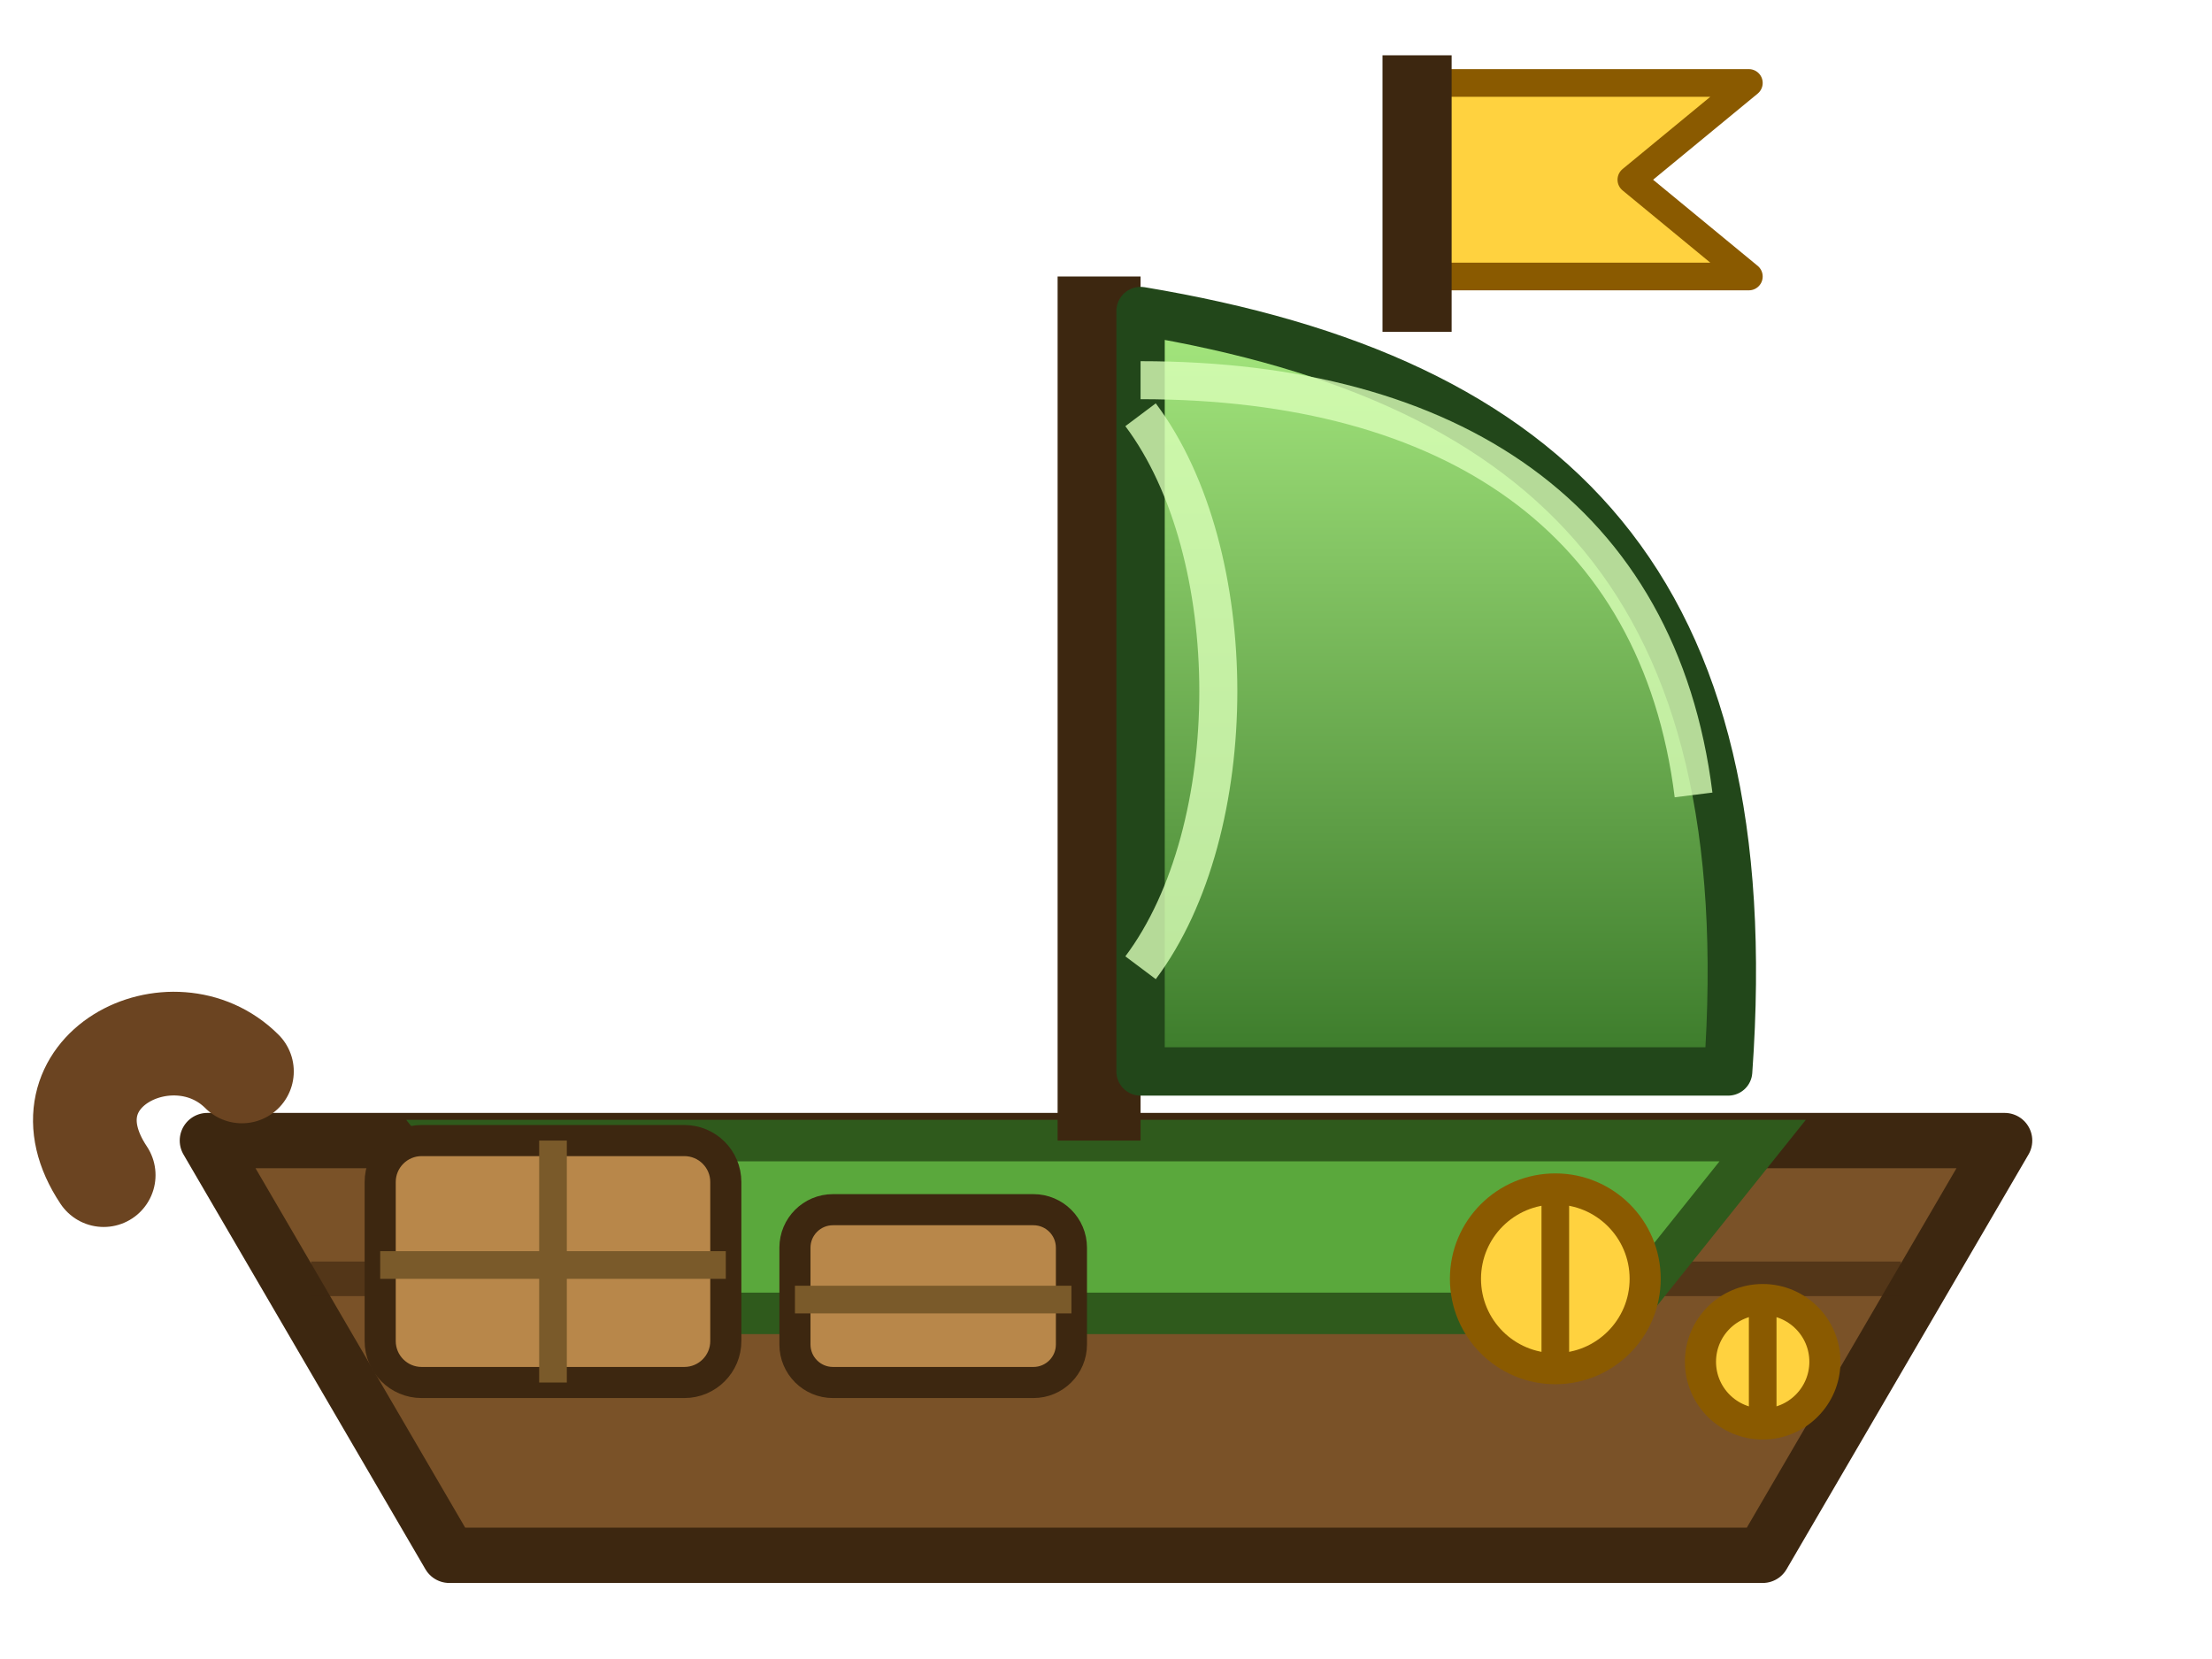
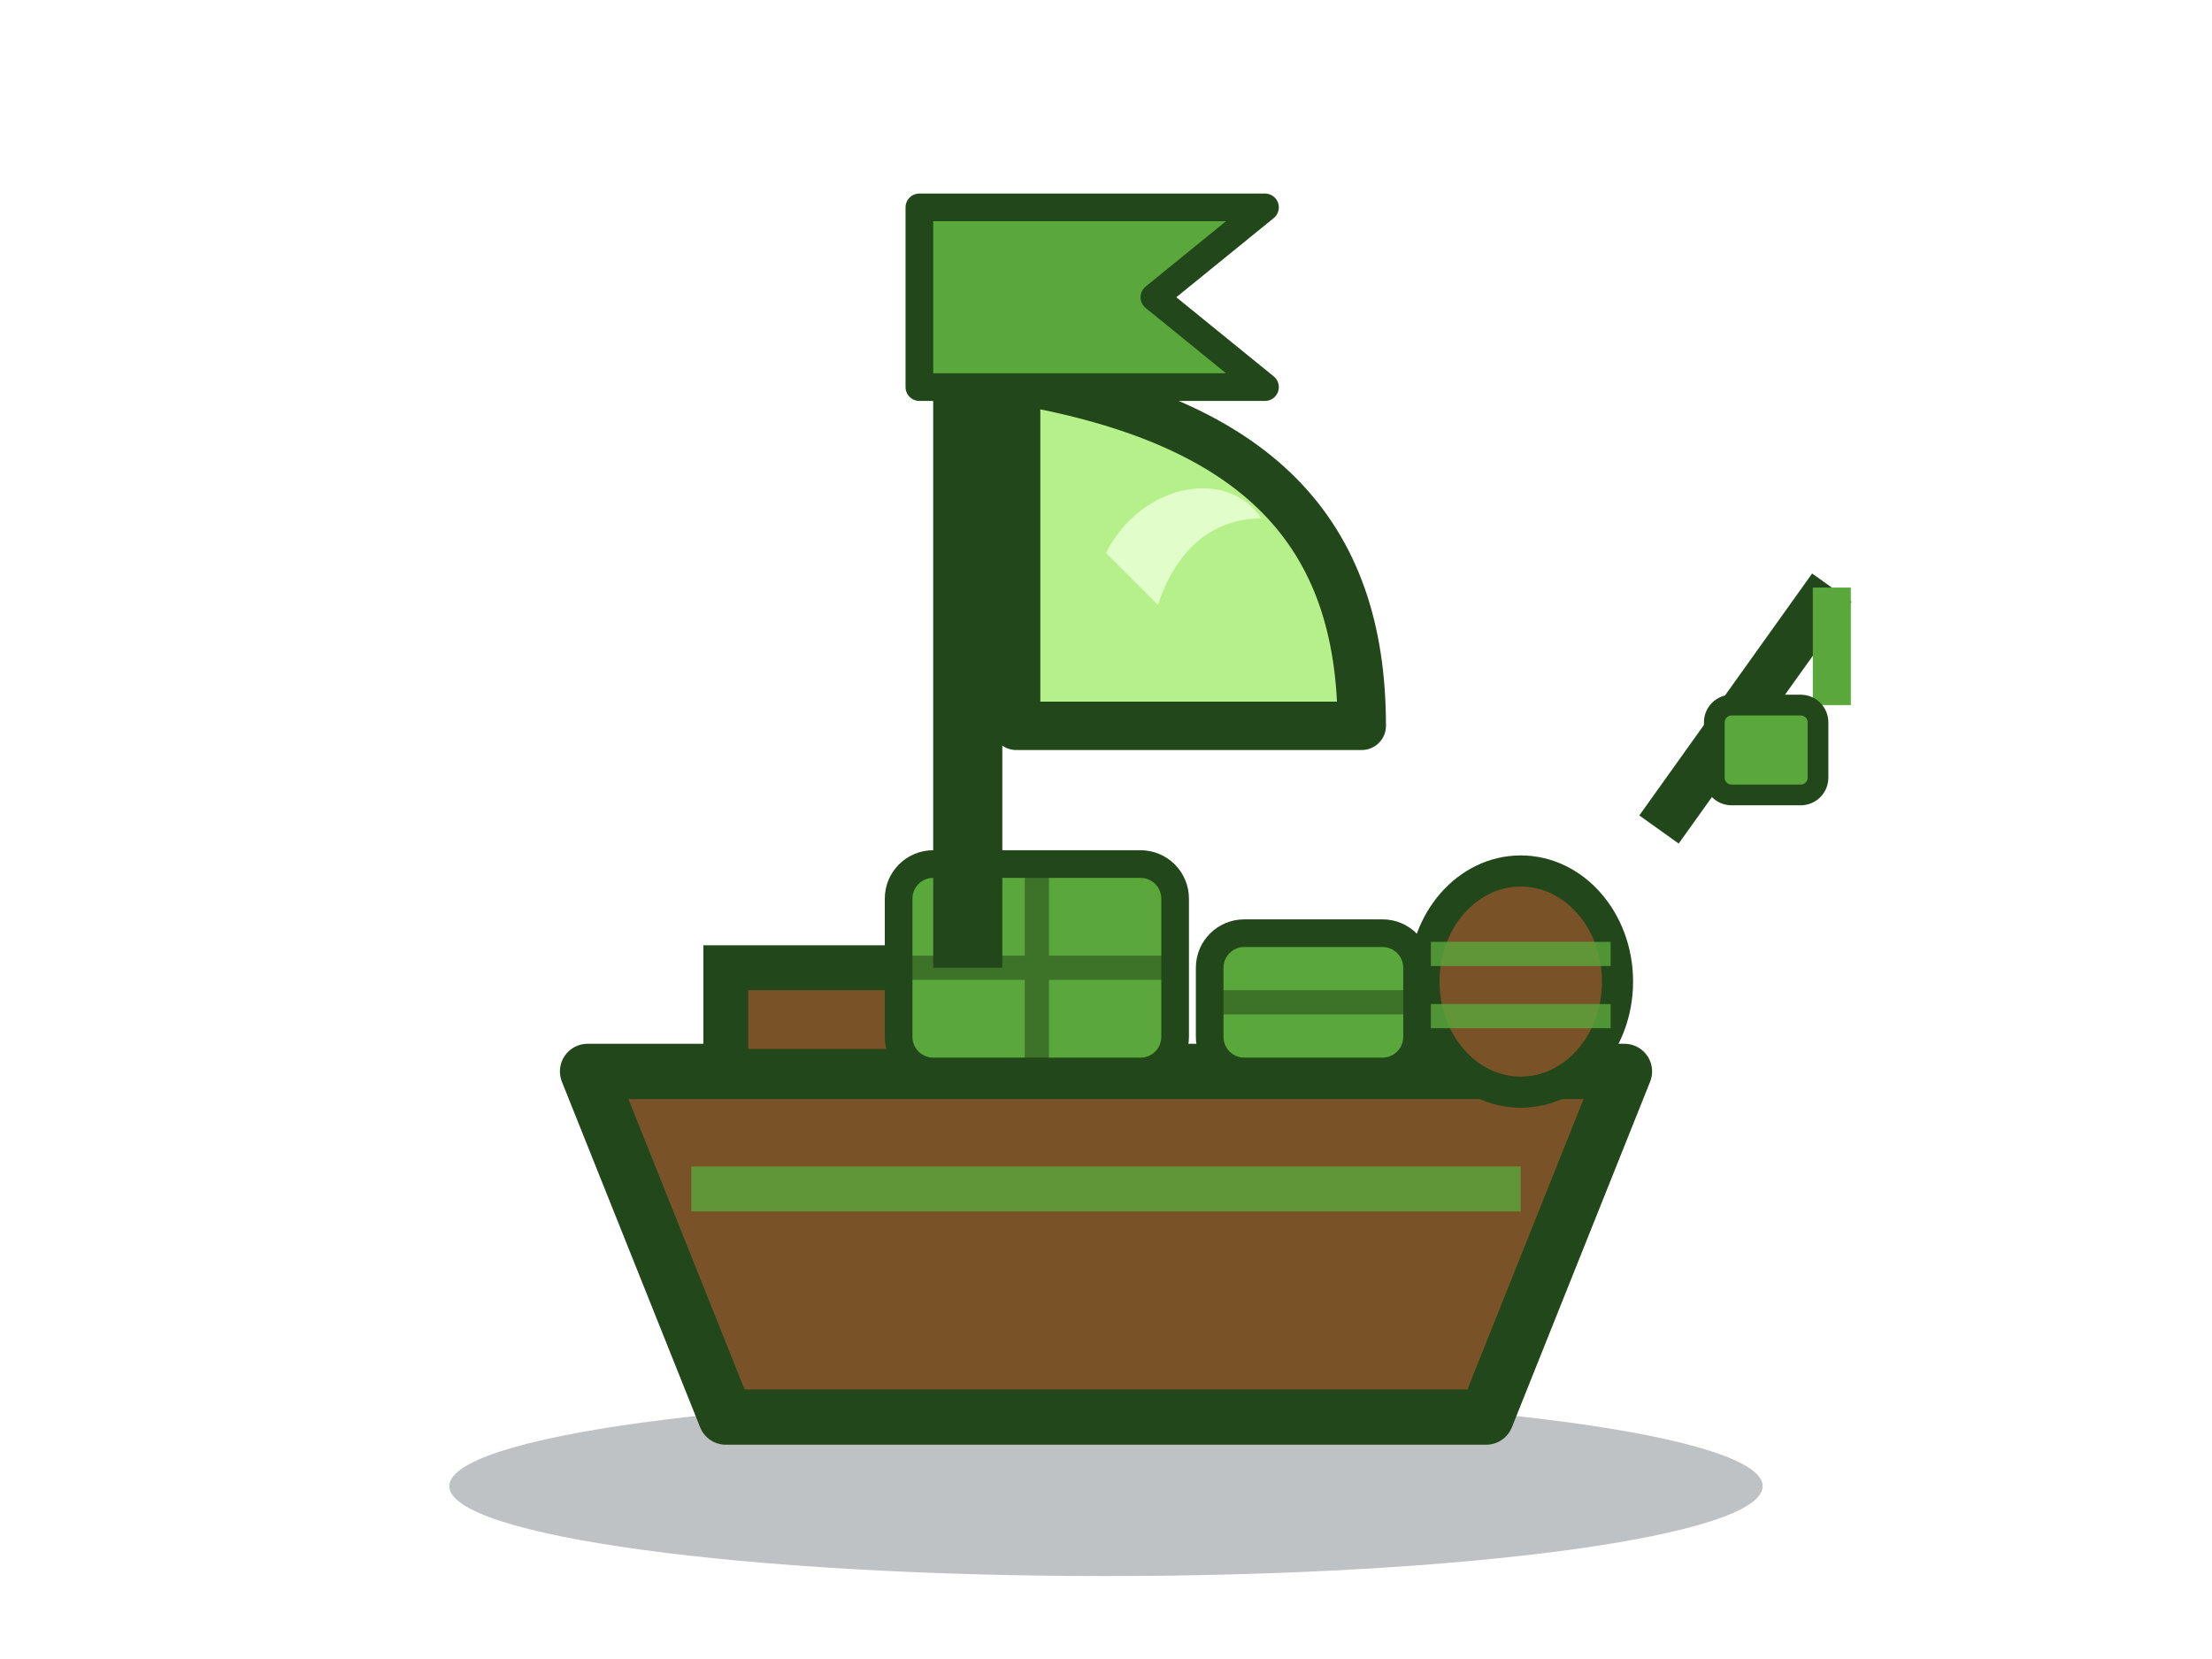
<svg xmlns="http://www.w3.org/2000/svg" viewBox="0 0 64 48" width="256" height="192">
-   <defs>
-     <linearGradient id="s" x1="0" y1="0" x2="0" y2="1">
-       <stop offset="0" stop-color="#a6e87f" />
-       <stop offset="1" stop-color="#3b7a2a" />
-     </linearGradient>
-   </defs>
-   <path d="M6 33h52l-7 12H13z" fill="#7a5228" stroke="#3d2710" stroke-width="1.6" stroke-linejoin="round" />
-   <path d="M9 37h46" stroke="#3d2710" stroke-width="1" opacity=".65" />
-   <path d="M13 33h38l-4 5H17z" fill="#5aa83c" stroke="#2f5a1c" stroke-width="1.2" />
-   <rect x="30.6" y="8" width="2.4" height="25" fill="#3d2710" />
-   <path d="M33 9c12 2 18 8 17 22H33z" fill="url(#s)" stroke="#22471a" stroke-width="1.4" stroke-linejoin="round" />
-   <path d="M33 12c3 4 3 12 0 16M33 11c9 0 15 4 16 12" stroke="#d9ffb8" stroke-width="1.1" fill="none" opacity=".8" />
-   <path d="M3 34c-2-3 2-5 4-3" stroke="#6b4421" stroke-width="3" stroke-linecap="round" fill="none" />
-   <g stroke="#3d2710" stroke-width=".9" stroke-linejoin="round">
-     <g fill="#b8874a">
-       <rect x="11" y="33" width="10" height="7" rx="1.2" />
-       <rect x="23" y="35" width="8" height="5" rx="1.1" />
-     </g>
-     <g fill="none" stroke="#7a5a2a" stroke-width=".8">
-       <path d="M11 36.6h10M16 33v7M23 37.6h8" />
-     </g>
-     <g fill="#ffd23f" stroke="#8a5a00">
-       <circle cx="45" cy="37" r="2.6" />
-       <circle cx="51" cy="39.4" r="1.8" />
-     </g>
-     <path d="M45 34.4v5.2M51 37.6v3.6" stroke="#8a5a00" stroke-width=".8" fill="none" />
-     <path d="M40.6 2.4h10l-3.4 2.8 3.4 2.8h-10z" fill="#ffd23f" stroke="#8a5a00" stroke-width=".8" />
-     <path d="M40 1.6h2v8h-2z" fill="#3d2710" stroke="none" />
+   <ellipse cx="32" cy="43" rx="19" ry="2.6" fill="#04121c" opacity=".26" />
+   <path d="M17 31h30l-4 10H21z" fill="#7a5228" stroke="#22471a" stroke-width="1.6" stroke-linejoin="round" />
+   <path d="M20 34.4h24" stroke="#5aa83c" stroke-width="1.3" opacity=".8" />
+   <path d="M21 31v-3h8v3z" fill="#7a5228" stroke="#22471a" stroke-width="1.3" />
+   <g fill="#5aa83c" stroke="#22471a" stroke-width=".8">
+     <rect x="26" y="25" width="8" height="6" rx="1" />
+     <rect x="35" y="27" width="6" height="4" rx="1" />
  </g>
+   <path d="M26 28h8M30 25v6M35 29h6" stroke="#22471a" stroke-width=".7" opacity=".55" fill="none" />
+   <ellipse cx="44" cy="28.4" rx="2.8" ry="3.2" fill="#7a5228" stroke="#22471a" stroke-width=".9" />
+   <path d="M41.4 27.6h5.2M41.4 29.4h5.2" stroke="#5aa83c" stroke-width=".7" opacity=".8" />
+   <rect x="27" y="9" width="2" height="19" fill="#22471a" />
+   <path d="M29.4 11c7 1.2 10 4.4 10 10h-10z" fill="#b6f08a" stroke="#22471a" stroke-width="1.4" stroke-linejoin="round" />
+   <g transform="translate(31 13) scale(.5)">
+     <path d="M2 6C4 2 9 1 11 4 8 4 6 6 5 9 4 8 3 7 2 6z" fill="#e6ffd0" opacity=".9" />
+   </g>
+   <path d="M48 24l5-7" stroke="#22471a" stroke-width="1.4" />
+   <path d="M53 17v3.4" stroke="#5aa83c" stroke-width="1.1" />
+   <rect x="49.6" y="20.4" width="3" height="2.6" rx=".5" fill="#5aa83c" stroke="#22471a" stroke-width=".6" />
+   <path d="M26.6 6h10l-3.2 2.6 3.2 2.6h-10z" fill="#5aa83c" stroke="#22471a" stroke-width=".8" stroke-linejoin="round" />
</svg>
